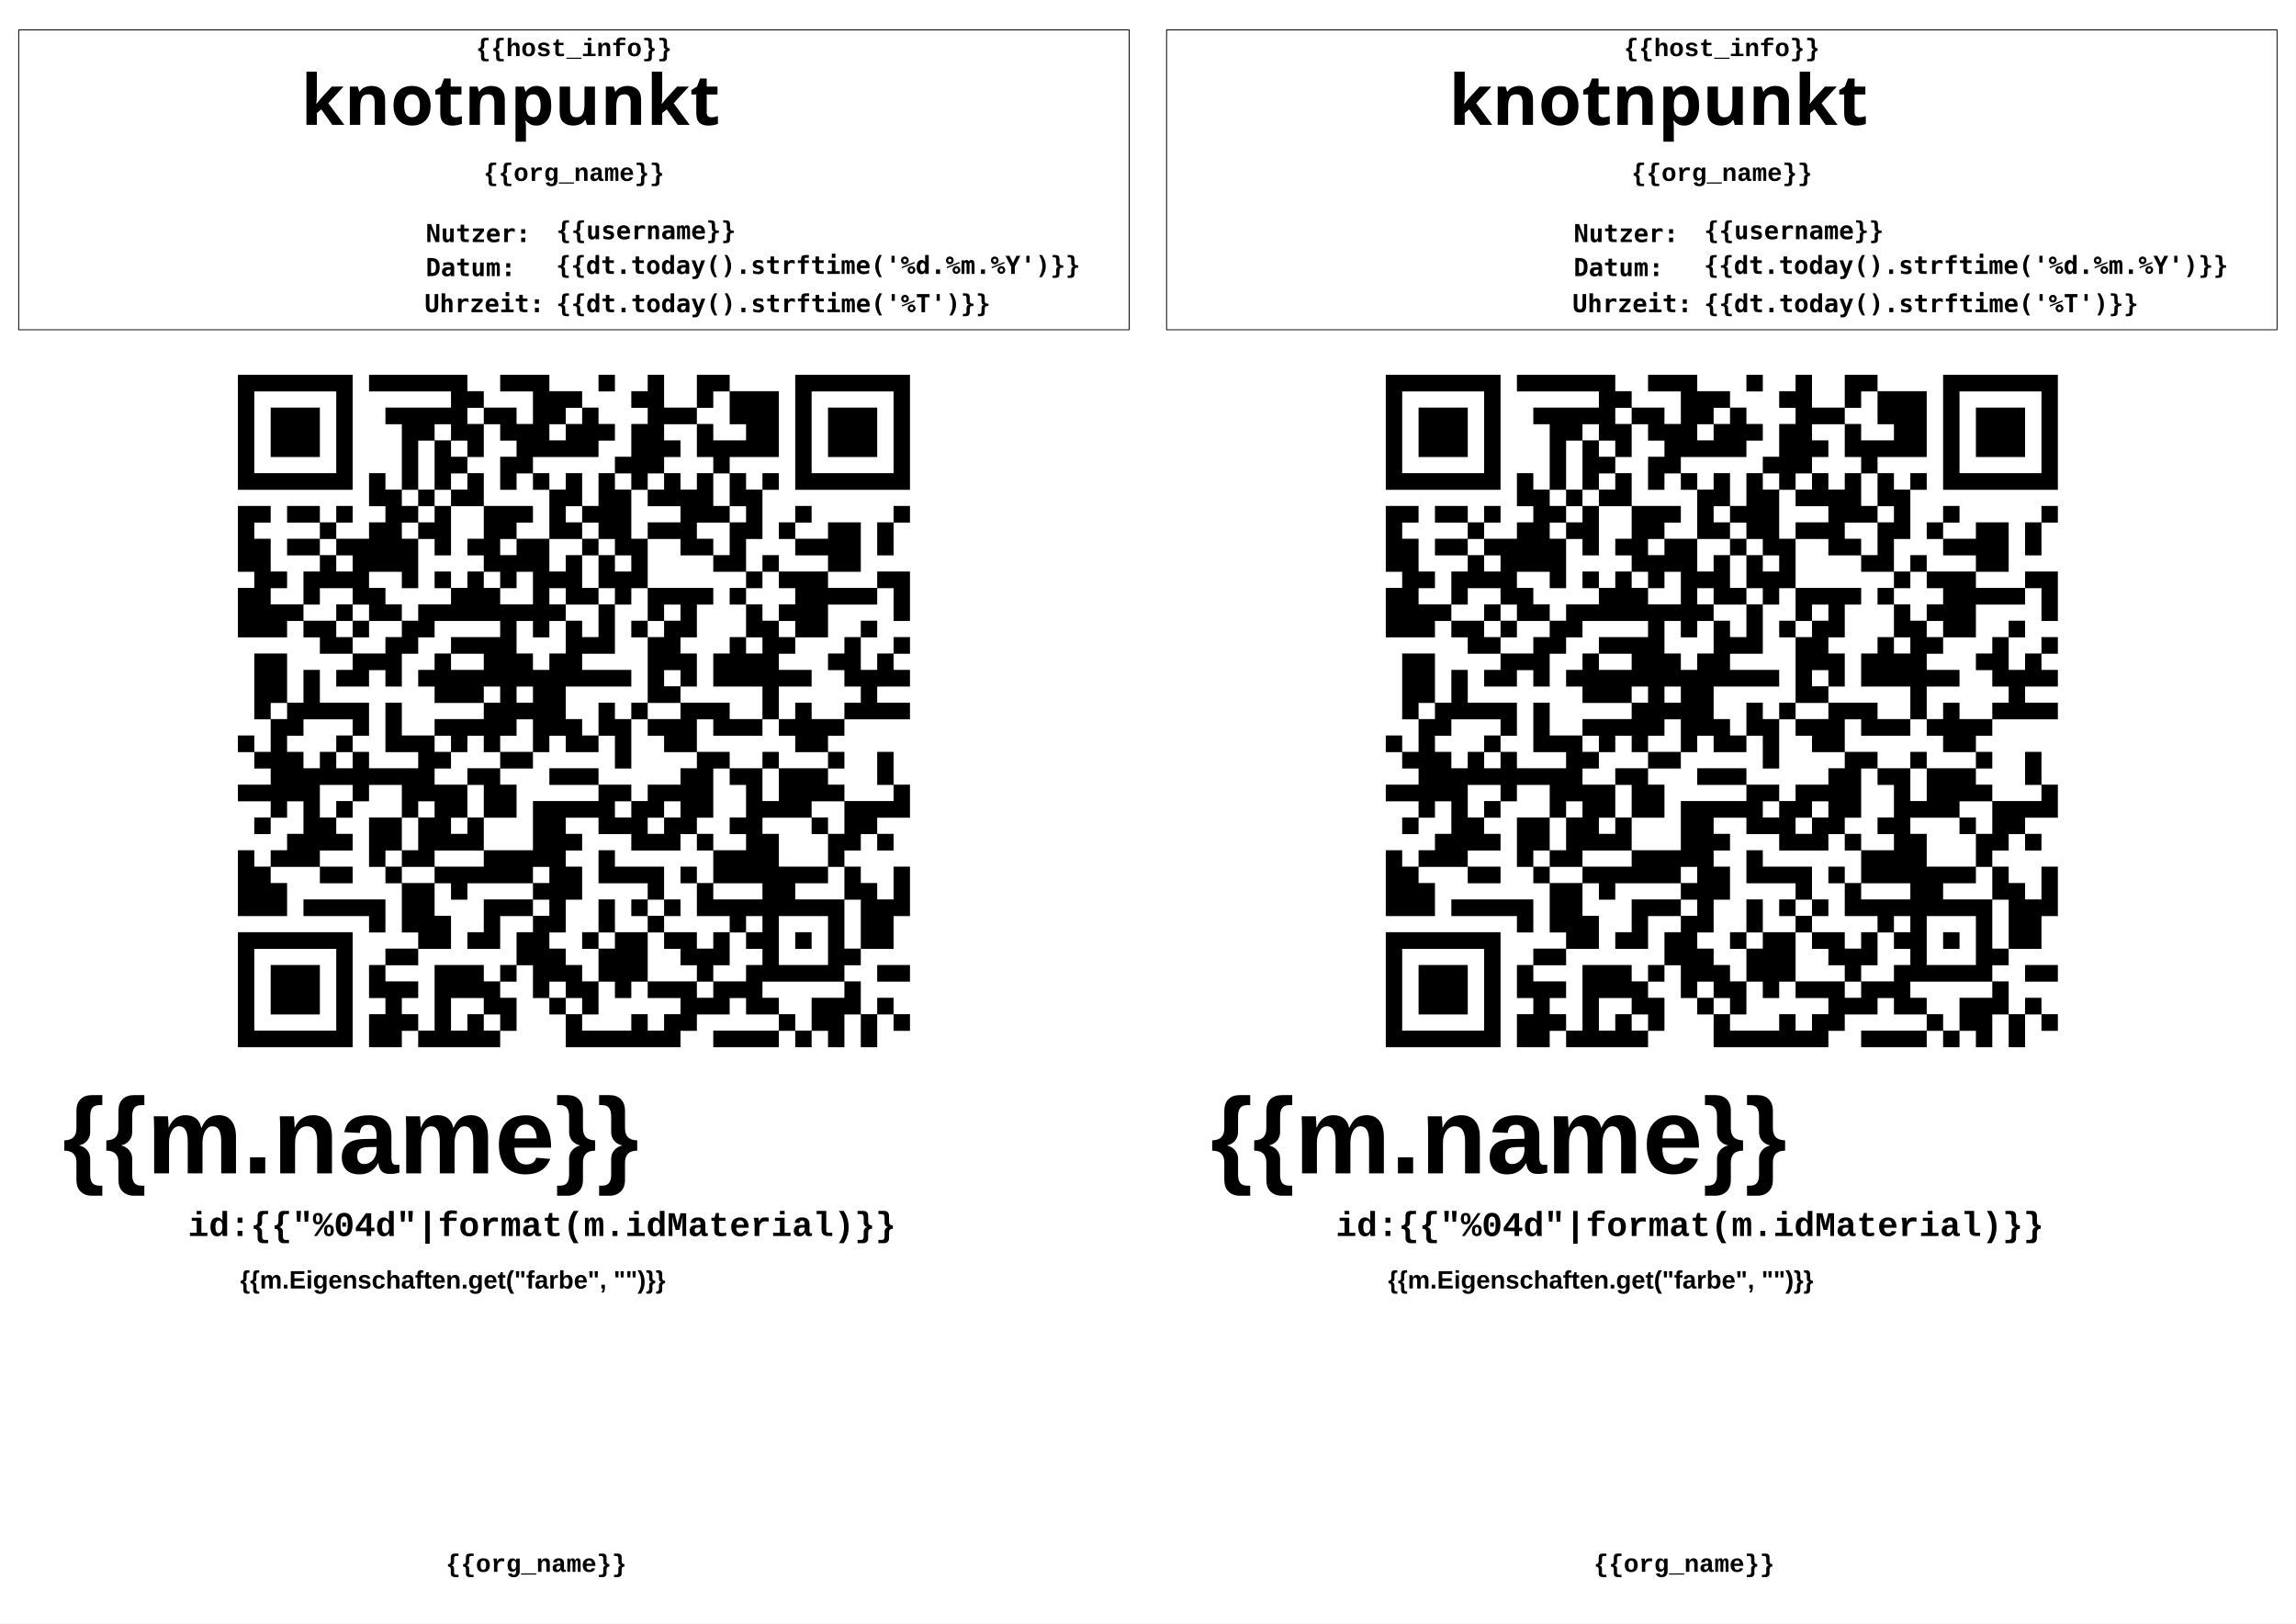
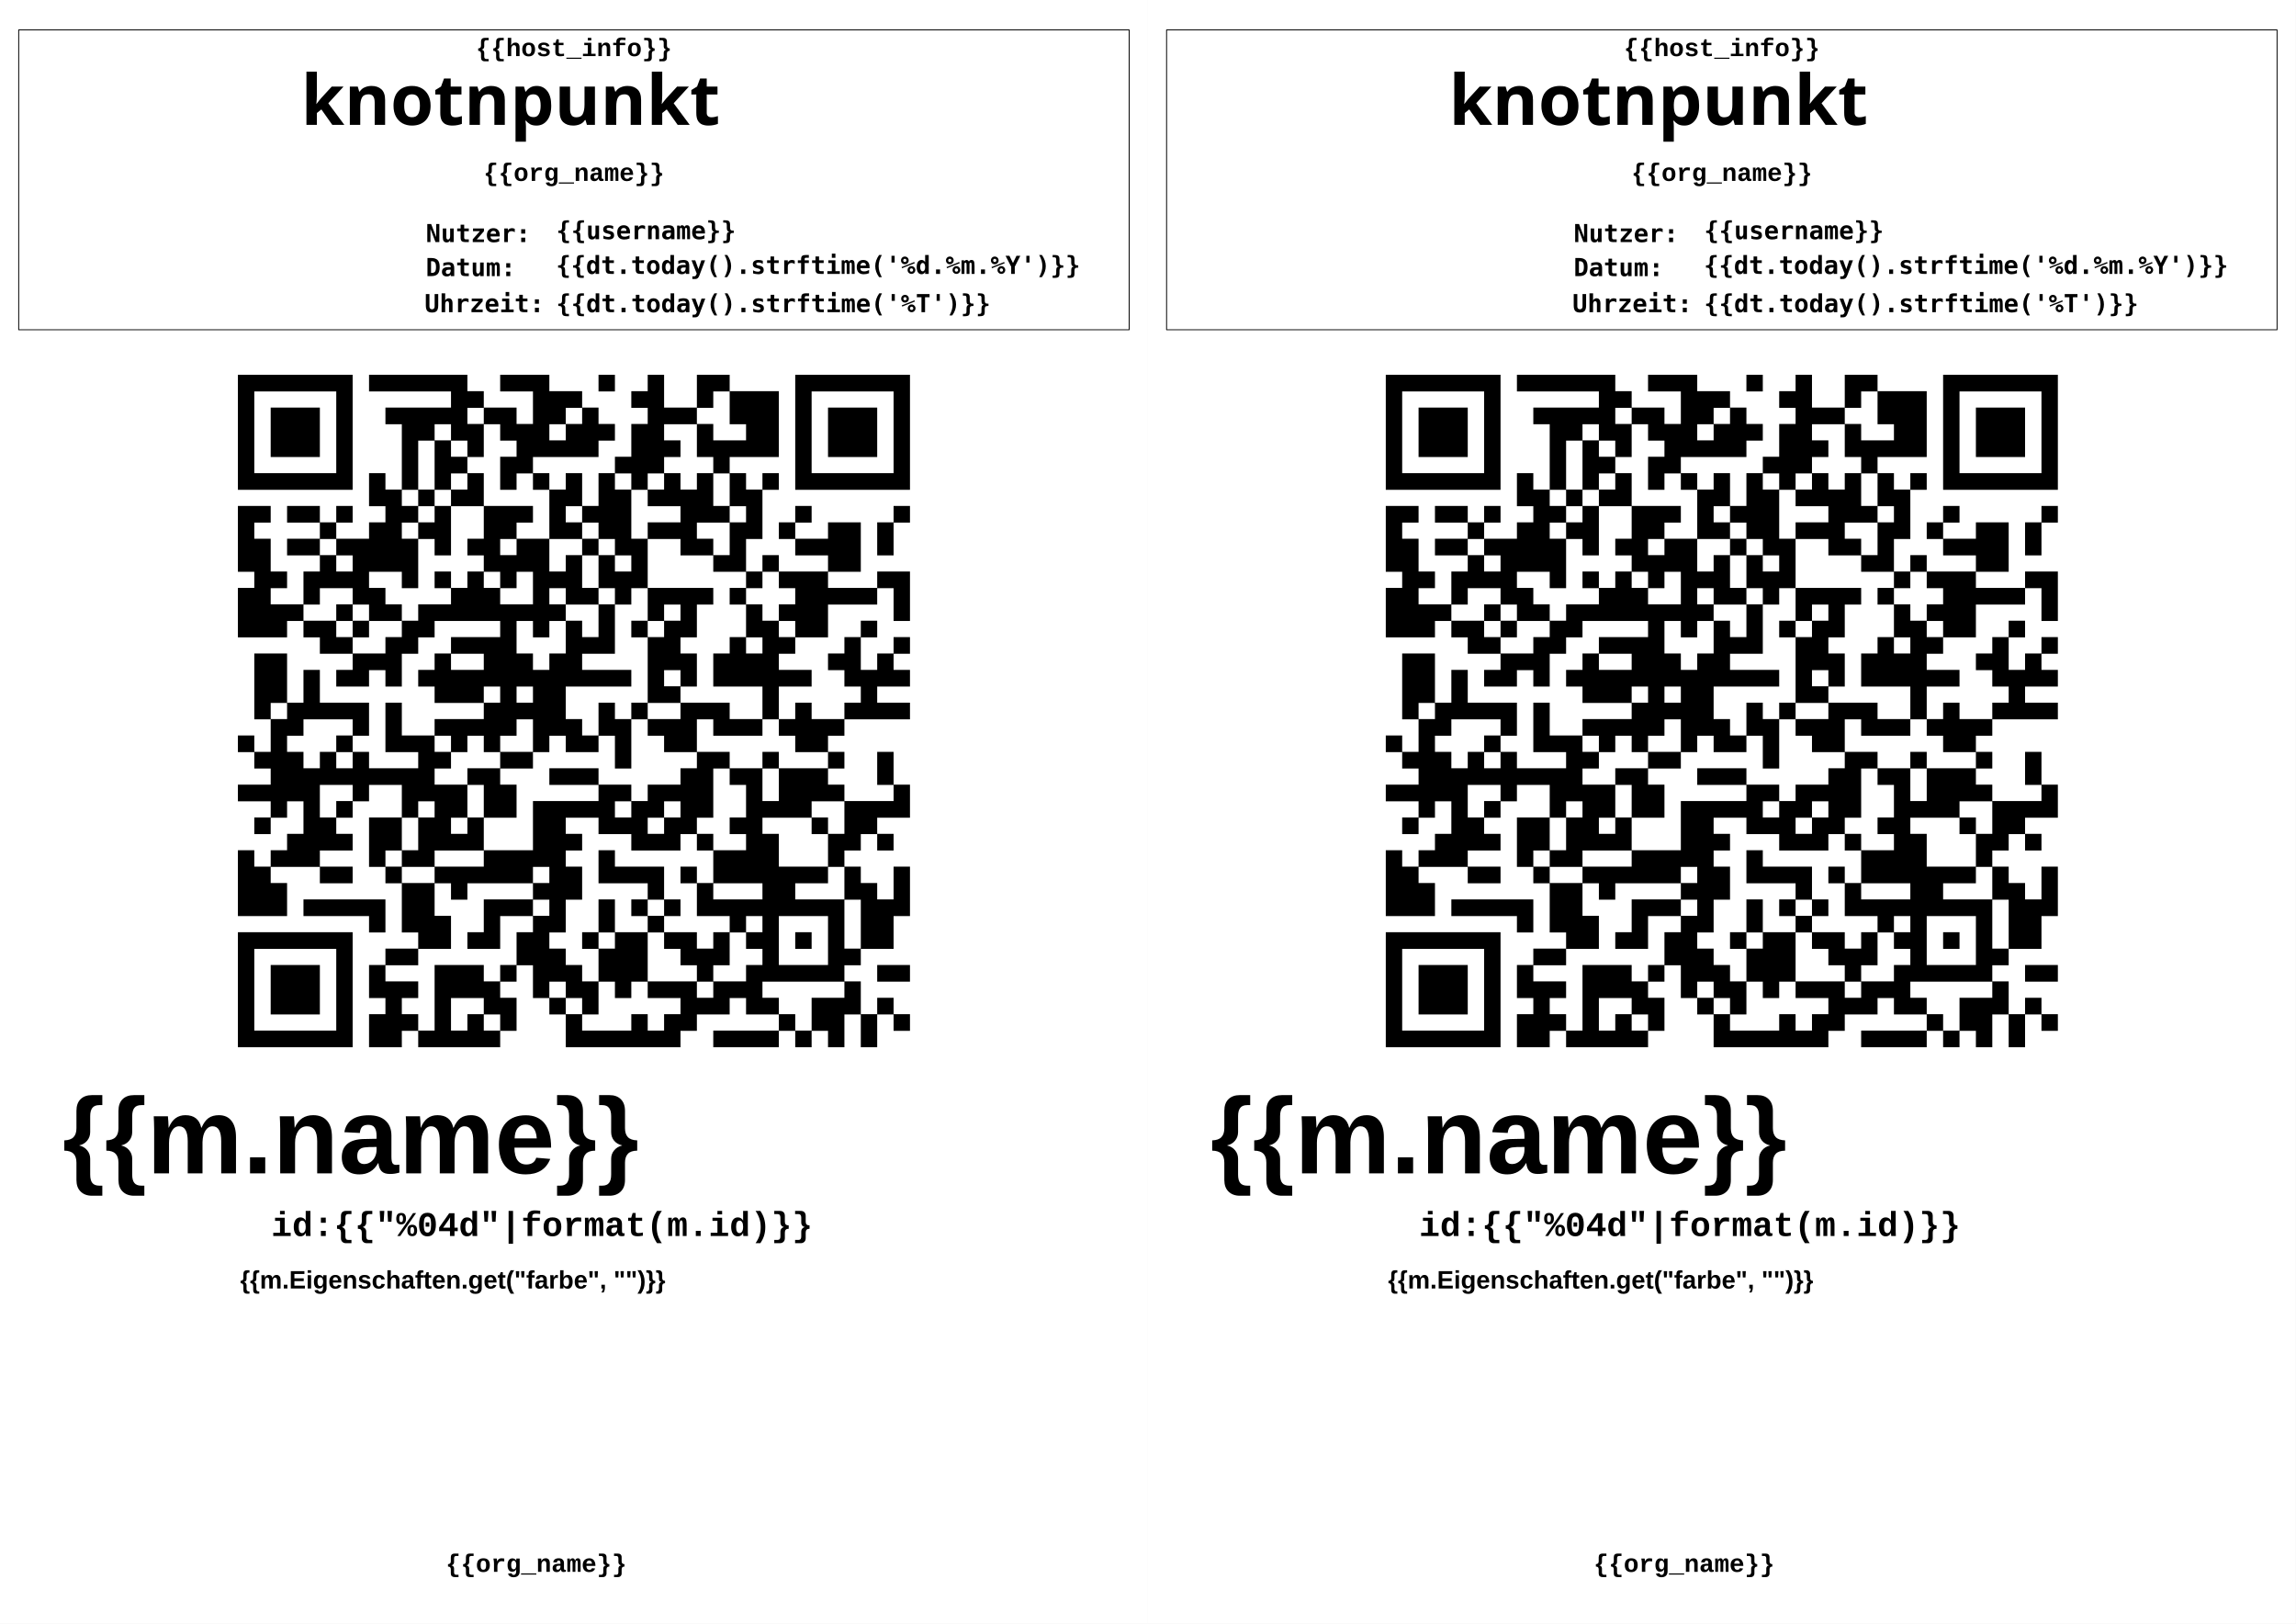
<svg xmlns="http://www.w3.org/2000/svg" id="svg5" version="1.1" viewBox="0 0 297 210" height="210mm" width="297mm">
  <defs id="defs2">
    <rect x="570.343" y="58.178" width="203.979" height="16.585" id="rect537" />
    <rect x="778.412" y="57.675" width="216.804" height="14.037" id="rect531" />
    <rect x="771.648" y="63.767" width="13.816" height="16.245" id="rect525" />
    <rect x="680.048" y="67.37" width="47.86" height="12.573" id="rect519" />
    <rect x="572.942" y="88.133" width="203.425" height="26.371" id="rect4909" />
    <rect x="570.343" y="55.209" width="208.069" height="29.989" id="rect4897" />
    <rect x="572.942" y="88.133" width="203.425" height="26.371" id="rect1574" />
    <rect x="570.343" y="58.178" width="203.979" height="16.585" id="rect1576" />
  </defs>
  <g id="layer1">
    <text xml:space="preserve" style="font-size:25.915px;font-family:Ani;-inkscape-font-specification:'Ani, Normal';fill:none;stroke:#000000;stroke-width:0.2;stroke-linecap:square;stroke-linejoin:round" x="7.949" y="8.642" id="text1204">
      <tspan id="tspan1202" style="stroke-width:0.2" x="7.949" y="8.642" />
    </text>
    <text xml:space="preserve" style="font-style:normal;font-variant:normal;font-weight:normal;font-stretch:normal;font-size:8.115px;font-family:Arvo;-inkscape-font-specification:'Arvo, Normal';font-variant-ligatures:normal;font-variant-caps:normal;font-variant-numeric:normal;font-variant-east-asian:normal;fill:#000000;stroke:none;stroke-width:0.2;stroke-linecap:square;stroke-linejoin:round" x="67.626" y="40.838" id="text1370">
      <tspan id="tspan1368" style="stroke-width:0.2" x="67.626" y="40.838" />
    </text>
    <text xml:space="preserve" style="font-style:normal;font-variant:normal;font-weight:bold;font-stretch:normal;font-size:12.689px;font-family:Arvo;-inkscape-font-specification:'Arvo, Bold';font-variant-ligatures:normal;font-variant-caps:normal;font-variant-numeric:normal;font-variant-east-asian:normal;fill:#000000;stroke:none;stroke-width:0.2;stroke-linecap:square;stroke-linejoin:round" x="6.283" y="18.165" id="text1426">
      <tspan id="tspan1424" style="fill:#000000;stroke-width:0.2" x="6.283" y="18.165" />
    </text>
    <text xml:space="preserve" style="font-style:normal;font-variant:normal;font-weight:bold;font-stretch:normal;font-size:5.644px;font-family:Arvo;-inkscape-font-specification:'Arvo, Bold';font-variant-ligatures:normal;font-variant-caps:normal;font-variant-numeric:normal;font-variant-east-asian:normal;fill:#000000;stroke:none;stroke-width:0.2;stroke-linecap:square;stroke-linejoin:round" x="22.896" y="15.335" id="text1480">
      <tspan id="tspan1482" x="22.896" y="15.335" />
    </text>
    <g style="fill:#000000;stroke:none;stroke-width:1.526" id="g2638" transform="matrix(0.1733475,0,0,0.1733475,-29.58268,49.73454)">
      <g transform="matrix(1.188271,0,0,1.188271,483.4927,349.8038)" id="g3916" style="stroke-width:0.34" />
    </g>
    <g id="g354{{loop.index}}" />


{% if reihe is gt(0)%}
       transform="translate({{48.455681*(loop.index-1)}}, {{25.947403*reihe}})"
       {%elif loop.index is gt(1) %}
       transform="translate({{48.455681*(loop.index-1)}})"
       {%endif%}&gt;
      </g>
  <g transform="matrix(0.1796316,0,0,0.1796316,112.8833,122.8809)" id="g4723" style="stroke-width:1.473" />
  <text xml:space="preserve" style="font-weight:bold;font-size:3.175px;font-family:'Courier New';-inkscape-font-specification:'Courier New, Bold';text-align:end;text-anchor:end;fill:#000000;stroke-width:0.2;stroke-linecap:square;stroke-linejoin:round" x="204.165" y="16.872" id="text515">
    <tspan id="tspan513" style="stroke-width:0.2" x="204.165" y="16.872" />
  </text>
  <text xml:space="preserve" transform="scale(0.2645833)" id="text517" style="font-weight:bold;font-size:12px;font-family:'Courier New';-inkscape-font-specification:'Courier New, Bold';text-align:end;white-space:pre;shape-inside:url(#rect519);display:inline;fill:#000000;stroke-width:0.756;stroke-linecap:square;stroke-linejoin:round" />
  <text xml:space="preserve" transform="scale(0.2645833)" id="text523" style="font-weight:bold;font-size:12px;font-family:'Courier New';-inkscape-font-specification:'Courier New, Bold';text-align:end;white-space:pre;shape-inside:url(#rect525);display:inline;fill:#000000;stroke-width:0.756;stroke-linecap:square;stroke-linejoin:round" />
  <text xml:space="preserve" transform="scale(0.2645833)" id="text529" style="font-weight:bold;font-size:12px;font-family:'Courier New';-inkscape-font-specification:'Courier New, Bold';text-align:end;white-space:pre;shape-inside:url(#rect531);display:inline;fill:#000000;stroke-width:0.756;stroke-linecap:square;stroke-linejoin:round" />
  <g id="g1230" transform="scale(0.7070707)">
    <path id="rect1284" style="fill:#ffffff;stroke-width:3.046;stroke-linecap:square;stroke-linejoin:round" d="M 0,2.0000001e-6 H 210 V 297 H 0 Z" />
    <g style="fill:#000000;stroke:none;stroke-width:3.25;stroke-dasharray:none" id="g3914" transform="matrix(0.9371416,0,0,0.9371416,31.5281,56.58255)">
      <path transform="scale(3.2)" class="qrline" stroke="#000000" d="m 4,4.5 h 7 m 1,0 h 6 m 2,0 h 3 m 3,0 h 1 m 2,0 h 1 m 2,0 h 2 m 4,0 h 7 m -41,1 h 1 m 5,0 h 1 m 6,0 h 2 m 3,0 h 3 m 3,0 h 2 m 2,0 h 1 m 1,0 h 3 m 1,0 h 1 m 5,0 h 1 m -41,1 h 1 m 1,0 h 3 m 1,0 h 1 m 2,0 h 5 m 1,0 h 2 m 1,0 h 2 m 1,0 h 1 m 3,0 h 3 m 2,0 h 3 m 1,0 h 1 m 1,0 h 3 m 1,0 h 1 m -41,1 h 1 m 1,0 h 3 m 1,0 h 1 m 3,0 h 2 m 1,0 h 2 m 1,0 h 3 m 1,0 h 3 m 1,0 h 2 m 2,0 h 1 m 2,0 h 2 m 1,0 h 1 m 1,0 h 3 m 1,0 h 1 m -41,1 h 1 m 1,0 h 3 m 1,0 h 1 m 3,0 h 1 m 1,0 h 1 m 1,0 h 1 m 2,0 h 5 m 2,0 h 3 m 1,0 h 5 m 1,0 h 1 m 1,0 h 3 m 1,0 h 1 m -41,1 h 1 m 5,0 h 1 m 3,0 h 1 m 1,0 h 2 m 2,0 h 2 m 5,0 h 3 m 3,0 h 1 m 4,0 h 1 m 5,0 h 1 m -41,1 h 7 m 1,0 h 1 m 1,0 h 1 m 1,0 h 1 m 1,0 h 1 m 1,0 h 1 m 1,0 h 1 m 1,0 h 1 m 1,0 h 1 m 1,0 h 1 m 1,0 h 1 m 1,0 h 1 m 1,0 h 1 m 1,0 h 1 m 1,0 h 7 m -33,1 h 2 m 1,0 h 1 m 1,0 h 2 m 4,0 h 2 m 1,0 h 2 m 1,0 h 4 m 1,0 h 2 m -32,1 h 2 m 1,0 h 2 m 1,0 h 1 m 2,0 h 2 m 1,0 h 1 m 2,0 h 3 m 1,0 h 1 m 1,0 h 3 m 3,0 h 3 m 1,0 h 1 m 2,0 h 1 m 5,0 h 1 m -41,1 h 1 m 4,0 h 1 m 2,0 h 2 m 1,0 h 2 m 2,0 h 2 m 2,0 h 2 m 1,0 h 2 m 1,0 h 3 m 2,0 h 2 m 1,0 h 1 m 2,0 h 2 m 1,0 h 1 m -40,1 h 2 m 1,0 h 2 m 1,0 h 5 m 1,0 h 1 m 1,0 h 2 m 1,0 h 2 m 2,0 h 1 m 1,0 h 2 m 2,0 h 2 m 1,0 h 1 m 3,0 h 4 m 1,0 h 1 m -40,1 h 2 m 3,0 h 1 m 1,0 h 4 m 4,0 h 4 m 1,0 h 1 m 1,0 h 1 m 1,0 h 1 m 4,0 h 2 m 1,0 h 1 m 3,0 h 2 m -37,1 h 2 m 1,0 h 4 m 2,0 h 1 m 1,0 h 1 m 1,0 h 1 m 1,0 h 1 m 1,0 h 3 m 1,0 h 3 m 6,0 h 1 m 1,0 h 3 m 3,0 h 2 m -41,1 h 2 m 2,0 h 1 m 2,0 h 2 m 4,0 h 3 m 2,0 h 1 m 1,0 h 2 m 1,0 h 1 m 1,0 h 4 m 1,0 h 1 m 3,0 h 5 m 1,0 h 1 m -41,1 h 4 m 2,0 h 1 m 1,0 h 2 m 1,0 h 9 m 2,0 h 1 m 2,0 h 1 m 1,0 h 1 m 3,0 h 1 m 1,0 h 3 m 4,0 h 1 m -41,1 h 3 m 1,0 h 2 m 1,0 h 1 m 2,0 h 2 m 4,0 h 1 m 1,0 h 1 m 1,0 h 1 m 1,0 h 1 m 1,0 h 1 m 1,0 h 2 m 3,0 h 2 m 1,0 h 2 m 2,0 h 1 m -34,1 h 2 m 2,0 h 2 m 2,0 h 4 m 3,0 h 3 m 2,0 h 2 m 3,0 h 1 m 1,0 h 2 m 3,0 h 1 m 2,0 h 1 m -40,1 h 2 m 4,0 h 3 m 2,0 h 1 m 2,0 h 3 m 1,0 h 2 m 4,0 h 3 m 1,0 h 4 m 3,0 h 2 m 1,0 h 1 m -39,1 h 2 m 1,0 h 1 m 1,0 h 2 m 1,0 h 1 m 1,0 h 13 m 1,0 h 1 m 1,0 h 1 m 1,0 h 6 m 2,0 h 4 m -40,1 h 2 m 1,0 h 1 m 7,0 h 3 m 1,0 h 1 m 1,0 h 2 m 5,0 h 2 m 5,0 h 1 m 5,0 h 1 m -38,1 h 1 m 1,0 h 5 m 1,0 h 1 m 5,0 h 5 m 2,0 h 1 m 1,0 h 1 m 2,0 h 3 m 2,0 h 1 m 1,0 h 1 m 2,0 h 4 m -39,1 h 2 m 3,0 h 1 m 1,0 h 1 m 2,0 h 5 m 1,0 h 3 m 1,0 h 2 m 1,0 h 3 m 1,0 h 3 m 1,0 h 4 m -37,1 h 1 m 1,0 h 1 m 3,0 h 1 m 2,0 h 3 m 1,0 h 1 m 1,0 h 1 m 2,0 h 1 m 1,0 h 2 m 1,0 h 1 m 2,0 h 2 m 6,0 h 2 m -35,1 h 3 m 1,0 h 1 m 1,0 h 1 m 3,0 h 2 m 3,0 h 2 m 5,0 h 1 m 4,0 h 2 m 2,0 h 1 m 3,0 h 1 m 2,0 h 1 m -38,1 h 10 m 2,0 h 2 m 3,0 h 3 m 5,0 h 2 m 1,0 h 2 m 1,0 h 3 m 3,0 h 1 m -40,1 h 5 m 2,0 h 1 m 2,0 h 4 m 1,0 h 2 m 5,0 h 2 m 1,0 h 4 m 2,0 h 1 m 1,0 h 4 m 3,0 h 1 m -39,1 h 1 m 1,0 h 1 m 1,0 h 1 m 3,0 h 1 m 1,0 h 2 m 1,0 h 2 m 1,0 h 5 m 1,0 h 2 m 1,0 h 2 m 2,0 h 4 m 2,0 h 4 m -40,1 h 1 m 2,0 h 2 m 2,0 h 2 m 1,0 h 2 m 1,0 h 1 m 3,0 h 2 m 2,0 h 3 m 1,0 h 2 m 2,0 h 2 m 3,0 h 1 m 1,0 h 2 m -36,1 h 4 m 1,0 h 2 m 1,0 h 4 m 3,0 h 3 m 3,0 h 3 m 1,0 h 1 m 2,0 h 2 m 3,0 h 2 m 1,0 h 1 m -40,1 h 1 m 1,0 h 3 m 3,0 h 1 m 1,0 h 2 m 3,0 h 5 m 2,0 h 1 m 6,0 h 4 m 3,0 h 1 m -37,1 h 2 m 3,0 h 2 m 2,0 h 1 m 2,0 h 6 m 1,0 h 2 m 1,0 h 4 m 1,0 h 1 m 1,0 h 7 m 1,0 h 1 m 2,0 h 1 m -41,1 h 3 m 7,0 h 2 m 1,0 h 1 m 4,0 h 3 m 4,0 h 1 m 2,0 h 1 m 3,0 h 2 m 3,0 h 2 m 1,0 h 1 m -41,1 h 3 m 1,0 h 5 m 1,0 h 2 m 3,0 h 3 m 1,0 h 1 m 2,0 h 1 m 1,0 h 1 m 1,0 h 1 m 1,0 h 9 m 1,0 h 3 m -33,1 h 1 m 1,0 h 3 m 2,0 h 1 m 2,0 h 2 m 2,0 h 1 m 2,0 h 1 m 4,0 h 1 m 1,0 h 1 m 3,0 h 1 m 1,0 h 2 m -40,1 h 7 m 4,0 h 2 m 1,0 h 2 m 1,0 h 2 m 2,0 h 1 m 1,0 h 2 m 1,0 h 2 m 1,0 h 1 m 1,0 h 2 m 1,0 h 1 m 1,0 h 1 m 1,0 h 2 m -40,1 h 1 m 5,0 h 1 m 2,0 h 2 m 6,0 h 3 m 2,0 h 3 m 2,0 h 3 m 2,0 h 1 m 3,0 h 2 m -38,1 h 1 m 1,0 h 3 m 1,0 h 1 m 1,0 h 1 m 3,0 h 3 m 1,0 h 1 m 1,0 h 3 m 1,0 h 3 m 3,0 h 1 m 2,0 h 6 m 2,0 h 2 m -41,1 h 1 m 1,0 h 3 m 1,0 h 1 m 1,0 h 3 m 1,0 h 4 m 2,0 h 1 m 1,0 h 2 m 1,0 h 1 m 1,0 h 3 m 1,0 h 3 m 5,0 h 1 m -38,1 h 1 m 1,0 h 3 m 1,0 h 1 m 2,0 h 1 m 2,0 h 1 m 2,0 h 2 m 2,0 h 1 m 1,0 h 1 m 5,0 h 3 m 1,0 h 2 m 2,0 h 3 m 1,0 h 1 m -40,1 h 1 m 5,0 h 1 m 1,0 h 3 m 1,0 h 1 m 1,0 h 1 m 1,0 h 1 m 3,0 h 1 m 3,0 h 1 m 1,0 h 2 m 5,0 h 1 m 1,0 h 2 m 1,0 h 1 m 1,0 h 1 m -41,1 h 7 m 1,0 h 2 m 1,0 h 5 m 4,0 h 7 m 2,0 h 4 m 1,0 h 1 m 1,0 h 1 m 1,0 h 1" id="path36" style="stroke-width:1.016;stroke-dasharray:none" />
    </g>
    <text xml:space="preserve" style="font-style:normal;font-variant:normal;font-weight:bold;font-stretch:normal;font-size:4.604px;font-family:'Courier New';-inkscape-font-specification:'Courier New, Bold';font-variant-ligatures:normal;font-variant-caps:normal;font-variant-numeric:normal;font-variant-east-asian:normal;fill:#000000;stroke:none;stroke-width:0.2;stroke-linecap:square;stroke-linejoin:round" x="105.006" y="287.515" id="text3831">
      <tspan id="tspan3829" style="text-align:center;text-anchor:middle;stroke-width:0.2" x="105.006" y="287.515">{{org_name}}</tspan>
    </text>
    <g id="g1134">
      <text xml:space="preserve" style="font-style:normal;font-variant:normal;font-weight:bold;font-stretch:normal;font-size:8.185px;font-family:monospace;-inkscape-font-specification:'monospace, Bold';font-variant-ligatures:normal;font-variant-caps:normal;font-variant-numeric:normal;font-variant-east-asian:normal;word-spacing:0px;fill:none;stroke:#000000;stroke-width:0.2;stroke-linecap:square;stroke-linejoin:round" x="105.009" y="217.689" id="text2815">
        <tspan style="font-style:normal;font-variant:normal;font-weight:bold;font-stretch:normal;font-size:4.604px;font-family:Arial;-inkscape-font-specification:'Arial, Bold';font-variant-ligatures:normal;font-variant-caps:normal;font-variant-numeric:normal;font-variant-east-asian:normal;text-align:center;text-anchor:middle;fill:#000000;stroke:none;stroke-width:0.2" x="105.009" y="217.689" id="tspan2817" />
        <tspan style="font-style:normal;font-variant:normal;font-weight:bold;font-stretch:normal;font-size:4.604px;font-family:Arial;-inkscape-font-specification:'Arial, Bold';font-variant-ligatures:normal;font-variant-caps:normal;font-variant-numeric:normal;font-variant-east-asian:normal;text-align:center;text-anchor:middle;fill:#000000;stroke:none;stroke-width:0.2" x="105.009" y="227.92" id="tspan508" />
        <tspan style="font-style:normal;font-variant:normal;font-weight:bold;font-stretch:normal;font-size:4.604px;font-family:Arial;-inkscape-font-specification:'Arial, Bold';font-variant-ligatures:normal;font-variant-caps:normal;font-variant-numeric:normal;font-variant-east-asian:normal;text-align:center;text-anchor:middle;fill:#000000;stroke:none;stroke-width:0.2" x="105.009" y="238.151" rotate="0 0 0 0 0 0 0 0" dy="-2.465 0 0 0 0" id="tspan504">{{m.Eigenschaften.get("farbe", "")}}</tspan>
        <tspan style="font-style:normal;font-variant:normal;font-weight:bold;font-stretch:normal;font-size:4.604px;font-family:Arial;-inkscape-font-specification:'Arial, Bold';font-variant-ligatures:normal;font-variant-caps:normal;font-variant-numeric:normal;font-variant-east-asian:normal;text-align:center;text-anchor:middle;fill:#000000;stroke:none;stroke-width:0.2" x="105.009" y="248.382" id="tspan2819" />
      </text>
      <text xml:space="preserve" style="font-weight:bold;font-size:19.756px;font-family:'Courier New';-inkscape-font-specification:'Courier New, Bold';text-align:center;text-anchor:middle;fill:#ffffff;stroke-width:3.046;stroke-linecap:square;stroke-linejoin:round;stroke-dasharray:none" x="105.656" y="214.622" id="text1017">
        <tspan id="tspan1015" style="font-style:normal;font-variant:normal;font-weight:bold;font-stretch:normal;font-size:19.756px;font-family:Arial;-inkscape-font-specification:'Arial, Bold';font-variant-ligatures:normal;font-variant-caps:normal;font-variant-numeric:normal;font-variant-east-asian:normal;text-align:center;text-anchor:middle;fill:#000000;stroke-width:3.046" x="105.656" y="214.622">{{m.name}}</tspan>
      </text>
      <text xml:space="preserve" style="font-style:normal;font-variant:normal;font-weight:bold;font-stretch:normal;font-size:6.35px;font-family:Arial;-inkscape-font-specification:'Arial, Bold';font-variant-ligatures:normal;font-variant-caps:normal;font-variant-numeric:normal;font-variant-east-asian:normal;text-align:end;text-anchor:end;fill:#000000;stroke-width:3.046;stroke-linecap:square;stroke-linejoin:round;stroke-dasharray:none" x="105.343" y="226.087" id="text1123">
-         <tspan id="tspan1121" style="font-style:normal;font-variant:normal;font-weight:bold;font-stretch:normal;font-size:6.35px;font-family:'Courier New';-inkscape-font-specification:'Courier New, Bold';font-variant-ligatures:normal;font-variant-caps:normal;font-variant-numeric:normal;font-variant-east-asian:normal;text-align:center;text-anchor:middle;stroke-width:3.046" x="105.343" y="226.087">id:{{"%04d"|format(m.idMaterial)}}</tspan>
+         <tspan id="tspan1121" style="font-style:normal;font-variant:normal;font-weight:bold;font-stretch:normal;font-size:6.35px;font-family:'Courier New';-inkscape-font-specification:'Courier New, Bold';font-variant-ligatures:normal;font-variant-caps:normal;font-variant-numeric:normal;font-variant-east-asian:normal;text-align:center;text-anchor:middle;stroke-width:3.046" x="105.343" y="226.087">id:{{"%04d"|format(m.id)}}</tspan>
      </text>
    </g>
    <g id="g1179">
      <rect style="fill:none;stroke:#000000;stroke-width:0.166;stroke-linecap:square;stroke-linejoin:round" id="rect539" width="203.156" height="54.848" x="3.422" y="5.469" rx="0" ry="0" />
      <text xml:space="preserve" style="font-style:normal;font-variant:normal;font-weight:bold;font-stretch:normal;font-size:12.806px;font-family:Arvo;-inkscape-font-specification:'Arvo, Bold';font-variant-ligatures:normal;font-variant-caps:normal;font-variant-numeric:normal;font-variant-east-asian:normal;text-align:center;text-anchor:middle;fill:#000000;stroke:none;stroke-width:0.2;stroke-linecap:square;stroke-linejoin:round" x="105.056" y="22.845" id="text1208">
        <tspan id="tspan1206" style="font-style:normal;font-variant:normal;font-weight:bold;font-stretch:normal;font-size:12.806px;font-family:Arvo;-inkscape-font-specification:'Arvo, Bold';font-variant-ligatures:normal;font-variant-caps:normal;font-variant-numeric:normal;font-variant-east-asian:normal;text-align:center;text-anchor:middle;fill:#000000;stroke:none;stroke-width:0.2" x="105.056" y="22.845">knotnpunkt</tspan>
      </text>
      <g id="g1154">
        <text xml:space="preserve" style="font-style:normal;font-variant:normal;font-weight:bold;font-stretch:normal;font-size:4.554px;font-family:Arvo;-inkscape-font-specification:'Arvo, Bold';font-variant-ligatures:normal;font-variant-caps:normal;font-variant-numeric:normal;font-variant-east-asian:normal;fill:#000000;stroke:none;stroke-width:0.2;stroke-linecap:square;stroke-linejoin:round" x="77.906" y="44.281" id="text1486">
          <tspan id="tspan1484" style="font-style:normal;font-variant:normal;font-weight:bold;font-stretch:normal;font-size:4.554px;font-family:monospace;-inkscape-font-specification:'monospace, Bold';font-variant-ligatures:normal;font-variant-caps:normal;font-variant-numeric:normal;font-variant-east-asian:normal;stroke-width:0.2" x="77.906" y="44.281">Nutzer:</tspan>
        </text>
        <text xml:space="preserve" style="font-style:normal;font-variant:normal;font-weight:bold;font-stretch:normal;font-size:4.554px;font-family:monospace;-inkscape-font-specification:'monospace, Bold';font-variant-ligatures:normal;font-variant-caps:normal;font-variant-numeric:normal;font-variant-east-asian:normal;fill:#000000;stroke:none;stroke-width:0.2;stroke-linecap:square;stroke-linejoin:round" x="77.906" y="50.502" id="text1490">
          <tspan id="tspan1488" style="stroke-width:0.2" x="77.906" y="50.502">Datum:</tspan>
        </text>
        <text xml:space="preserve" style="font-style:normal;font-variant:normal;font-weight:bold;font-stretch:normal;font-size:4.554px;font-family:monospace;-inkscape-font-specification:'monospace, Bold';font-variant-ligatures:normal;font-variant-caps:normal;font-variant-numeric:normal;font-variant-east-asian:normal;fill:#000000;stroke:none;stroke-width:0.2;stroke-linecap:square;stroke-linejoin:round" x="77.67" y="57.105" id="text1494">
          <tspan id="tspan1492" style="stroke-width:0.2" x="77.67" y="57.105">Uhrzeit:</tspan>
        </text>
        <text xml:space="preserve" style="font-style:normal;font-variant:normal;font-weight:bold;font-stretch:normal;font-size:4.554px;font-family:Arvo;-inkscape-font-specification:'Arvo, Bold';font-variant-ligatures:normal;font-variant-caps:normal;font-variant-numeric:normal;font-variant-east-asian:normal;fill:#000000;stroke:none;stroke-width:0.2;stroke-linecap:square;stroke-linejoin:round" x="101.75" y="43.746" id="text4873">
          <tspan id="tspan4871" style="font-style:normal;font-variant:normal;font-weight:bold;font-stretch:normal;font-size:4.554px;font-family:monospace;-inkscape-font-specification:'monospace, Bold';font-variant-ligatures:normal;font-variant-caps:normal;font-variant-numeric:normal;font-variant-east-asian:normal;stroke-width:0.2" x="101.75" y="43.746">{{username}}</tspan>
        </text>
        <text xml:space="preserve" style="font-style:normal;font-variant:normal;font-weight:bold;font-stretch:normal;font-size:4.554px;font-family:monospace;-inkscape-font-specification:'monospace, Bold';font-variant-ligatures:normal;font-variant-caps:normal;font-variant-numeric:normal;font-variant-east-asian:normal;fill:#000000;stroke:none;stroke-width:0.2;stroke-linecap:square;stroke-linejoin:round" x="101.71" y="50.098" id="text4877">
          <tspan id="tspan4875" style="stroke-width:0.2" x="101.71" y="50.098">{{dt.today().strftime('%d.%m.%Y')}}</tspan>
        </text>
        <text xml:space="preserve" style="font-style:normal;font-variant:normal;font-weight:bold;font-stretch:normal;font-size:4.554px;font-family:monospace;-inkscape-font-specification:'monospace, Bold';font-variant-ligatures:normal;font-variant-caps:normal;font-variant-numeric:normal;font-variant-east-asian:normal;fill:#000000;stroke:none;stroke-width:0.2;stroke-linecap:square;stroke-linejoin:round" x="101.742" y="57.105" id="text4885">
          <tspan id="tspan4883" style="stroke-width:0.2" x="101.742" y="57.105">{{dt.today().strftime('%T')}}</tspan>
        </text>
      </g>
      <text xml:space="preserve" transform="matrix(0.3836602,0,0,0.3836602,-153.8324,-4.761476)" id="text4907" style="font-style:normal;font-variant:normal;font-weight:bold;font-stretch:normal;font-size:12px;font-family:'Courier New';-inkscape-font-specification:'Courier New, Bold';font-variant-ligatures:normal;font-variant-caps:normal;font-variant-numeric:normal;font-variant-east-asian:normal;text-align:center;white-space:pre;shape-inside:url(#rect4909);display:inline;fill:#000000;stroke:none;stroke-width:0.521;stroke-linecap:square;stroke-linejoin:round" x="-41.177" y="0">
        <tspan x="631.447" y="98.655" id="tspan1684">{{org_name}}</tspan>
      </text>
      <text xml:space="preserve" transform="matrix(0.3836602,0,0,0.3836602,-152.9418,-16.09397)" id="text535" style="font-weight:bold;font-size:12px;font-family:'Courier New';-inkscape-font-specification:'Courier New, Bold';text-align:center;white-space:pre;shape-inside:url(#rect537);display:inline;fill:#000000;stroke-width:0.521;stroke-linecap:square;stroke-linejoin:round" x="-44.777" y="0">
        <tspan x="625.525" y="68.7" id="tspan1686">{{host_info}}</tspan>
      </text>
    </g>
  </g>
  <g id="g1572" transform="matrix(0.7070707,0,0,0.7070707,148.4848,0)">
    <path id="path1500" style="fill:#ffffff;stroke-width:3.046;stroke-linecap:square;stroke-linejoin:round" d="M 0,2.0000001e-6 H 210 V 297 H 0 Z" />
    <g style="fill:#000000;stroke:none;stroke-width:3.25;stroke-dasharray:none" id="g1504" transform="matrix(0.9371416,0,0,0.9371416,31.5281,56.58255)">
      <path transform="scale(3.2)" class="qrline" stroke="#000000" d="m 4,4.5 h 7 m 1,0 h 6 m 2,0 h 3 m 3,0 h 1 m 2,0 h 1 m 2,0 h 2 m 4,0 h 7 m -41,1 h 1 m 5,0 h 1 m 6,0 h 2 m 3,0 h 3 m 3,0 h 2 m 2,0 h 1 m 1,0 h 3 m 1,0 h 1 m 5,0 h 1 m -41,1 h 1 m 1,0 h 3 m 1,0 h 1 m 2,0 h 5 m 1,0 h 2 m 1,0 h 2 m 1,0 h 1 m 3,0 h 3 m 2,0 h 3 m 1,0 h 1 m 1,0 h 3 m 1,0 h 1 m -41,1 h 1 m 1,0 h 3 m 1,0 h 1 m 3,0 h 2 m 1,0 h 2 m 1,0 h 3 m 1,0 h 3 m 1,0 h 2 m 2,0 h 1 m 2,0 h 2 m 1,0 h 1 m 1,0 h 3 m 1,0 h 1 m -41,1 h 1 m 1,0 h 3 m 1,0 h 1 m 3,0 h 1 m 1,0 h 1 m 1,0 h 1 m 2,0 h 5 m 2,0 h 3 m 1,0 h 5 m 1,0 h 1 m 1,0 h 3 m 1,0 h 1 m -41,1 h 1 m 5,0 h 1 m 3,0 h 1 m 1,0 h 2 m 2,0 h 2 m 5,0 h 3 m 3,0 h 1 m 4,0 h 1 m 5,0 h 1 m -41,1 h 7 m 1,0 h 1 m 1,0 h 1 m 1,0 h 1 m 1,0 h 1 m 1,0 h 1 m 1,0 h 1 m 1,0 h 1 m 1,0 h 1 m 1,0 h 1 m 1,0 h 1 m 1,0 h 1 m 1,0 h 1 m 1,0 h 1 m 1,0 h 7 m -33,1 h 2 m 1,0 h 1 m 1,0 h 2 m 4,0 h 2 m 1,0 h 2 m 1,0 h 4 m 1,0 h 2 m -32,1 h 2 m 1,0 h 2 m 1,0 h 1 m 2,0 h 2 m 1,0 h 1 m 2,0 h 3 m 1,0 h 1 m 1,0 h 3 m 3,0 h 3 m 1,0 h 1 m 2,0 h 1 m 5,0 h 1 m -41,1 h 1 m 4,0 h 1 m 2,0 h 2 m 1,0 h 2 m 2,0 h 2 m 2,0 h 2 m 1,0 h 2 m 1,0 h 3 m 2,0 h 2 m 1,0 h 1 m 2,0 h 2 m 1,0 h 1 m -40,1 h 2 m 1,0 h 2 m 1,0 h 5 m 1,0 h 1 m 1,0 h 2 m 1,0 h 2 m 2,0 h 1 m 1,0 h 2 m 2,0 h 2 m 1,0 h 1 m 3,0 h 4 m 1,0 h 1 m -40,1 h 2 m 3,0 h 1 m 1,0 h 4 m 4,0 h 4 m 1,0 h 1 m 1,0 h 1 m 1,0 h 1 m 4,0 h 2 m 1,0 h 1 m 3,0 h 2 m -37,1 h 2 m 1,0 h 4 m 2,0 h 1 m 1,0 h 1 m 1,0 h 1 m 1,0 h 1 m 1,0 h 3 m 1,0 h 3 m 6,0 h 1 m 1,0 h 3 m 3,0 h 2 m -41,1 h 2 m 2,0 h 1 m 2,0 h 2 m 4,0 h 3 m 2,0 h 1 m 1,0 h 2 m 1,0 h 1 m 1,0 h 4 m 1,0 h 1 m 3,0 h 5 m 1,0 h 1 m -41,1 h 4 m 2,0 h 1 m 1,0 h 2 m 1,0 h 9 m 2,0 h 1 m 2,0 h 1 m 1,0 h 1 m 3,0 h 1 m 1,0 h 3 m 4,0 h 1 m -41,1 h 3 m 1,0 h 2 m 1,0 h 1 m 2,0 h 2 m 4,0 h 1 m 1,0 h 1 m 1,0 h 1 m 1,0 h 1 m 1,0 h 1 m 1,0 h 2 m 3,0 h 2 m 1,0 h 2 m 2,0 h 1 m -34,1 h 2 m 2,0 h 2 m 2,0 h 4 m 3,0 h 3 m 2,0 h 2 m 3,0 h 1 m 1,0 h 2 m 3,0 h 1 m 2,0 h 1 m -40,1 h 2 m 4,0 h 3 m 2,0 h 1 m 2,0 h 3 m 1,0 h 2 m 4,0 h 3 m 1,0 h 4 m 3,0 h 2 m 1,0 h 1 m -39,1 h 2 m 1,0 h 1 m 1,0 h 2 m 1,0 h 1 m 1,0 h 13 m 1,0 h 1 m 1,0 h 1 m 1,0 h 6 m 2,0 h 4 m -40,1 h 2 m 1,0 h 1 m 7,0 h 3 m 1,0 h 1 m 1,0 h 2 m 5,0 h 2 m 5,0 h 1 m 5,0 h 1 m -38,1 h 1 m 1,0 h 5 m 1,0 h 1 m 5,0 h 5 m 2,0 h 1 m 1,0 h 1 m 2,0 h 3 m 2,0 h 1 m 1,0 h 1 m 2,0 h 4 m -39,1 h 2 m 3,0 h 1 m 1,0 h 1 m 2,0 h 5 m 1,0 h 3 m 1,0 h 2 m 1,0 h 3 m 1,0 h 3 m 1,0 h 4 m -37,1 h 1 m 1,0 h 1 m 3,0 h 1 m 2,0 h 3 m 1,0 h 1 m 1,0 h 1 m 2,0 h 1 m 1,0 h 2 m 1,0 h 1 m 2,0 h 2 m 6,0 h 2 m -35,1 h 3 m 1,0 h 1 m 1,0 h 1 m 3,0 h 2 m 3,0 h 2 m 5,0 h 1 m 4,0 h 2 m 2,0 h 1 m 3,0 h 1 m 2,0 h 1 m -38,1 h 10 m 2,0 h 2 m 3,0 h 3 m 5,0 h 2 m 1,0 h 2 m 1,0 h 3 m 3,0 h 1 m -40,1 h 5 m 2,0 h 1 m 2,0 h 4 m 1,0 h 2 m 5,0 h 2 m 1,0 h 4 m 2,0 h 1 m 1,0 h 4 m 3,0 h 1 m -39,1 h 1 m 1,0 h 1 m 1,0 h 1 m 3,0 h 1 m 1,0 h 2 m 1,0 h 2 m 1,0 h 5 m 1,0 h 2 m 1,0 h 2 m 2,0 h 4 m 2,0 h 4 m -40,1 h 1 m 2,0 h 2 m 2,0 h 2 m 1,0 h 2 m 1,0 h 1 m 3,0 h 2 m 2,0 h 3 m 1,0 h 2 m 2,0 h 2 m 3,0 h 1 m 1,0 h 2 m -36,1 h 4 m 1,0 h 2 m 1,0 h 4 m 3,0 h 3 m 3,0 h 3 m 1,0 h 1 m 2,0 h 2 m 3,0 h 2 m 1,0 h 1 m -40,1 h 1 m 1,0 h 3 m 3,0 h 1 m 1,0 h 2 m 3,0 h 5 m 2,0 h 1 m 6,0 h 4 m 3,0 h 1 m -37,1 h 2 m 3,0 h 2 m 2,0 h 1 m 2,0 h 6 m 1,0 h 2 m 1,0 h 4 m 1,0 h 1 m 1,0 h 7 m 1,0 h 1 m 2,0 h 1 m -41,1 h 3 m 7,0 h 2 m 1,0 h 1 m 4,0 h 3 m 4,0 h 1 m 2,0 h 1 m 3,0 h 2 m 3,0 h 2 m 1,0 h 1 m -41,1 h 3 m 1,0 h 5 m 1,0 h 2 m 3,0 h 3 m 1,0 h 1 m 2,0 h 1 m 1,0 h 1 m 1,0 h 1 m 1,0 h 9 m 1,0 h 3 m -33,1 h 1 m 1,0 h 3 m 2,0 h 1 m 2,0 h 2 m 2,0 h 1 m 2,0 h 1 m 4,0 h 1 m 1,0 h 1 m 3,0 h 1 m 1,0 h 2 m -40,1 h 7 m 4,0 h 2 m 1,0 h 2 m 1,0 h 2 m 2,0 h 1 m 1,0 h 2 m 1,0 h 2 m 1,0 h 1 m 1,0 h 2 m 1,0 h 1 m 1,0 h 1 m 1,0 h 2 m -40,1 h 1 m 5,0 h 1 m 2,0 h 2 m 6,0 h 3 m 2,0 h 3 m 2,0 h 3 m 2,0 h 1 m 3,0 h 2 m -38,1 h 1 m 1,0 h 3 m 1,0 h 1 m 1,0 h 1 m 3,0 h 3 m 1,0 h 1 m 1,0 h 3 m 1,0 h 3 m 3,0 h 1 m 2,0 h 6 m 2,0 h 2 m -41,1 h 1 m 1,0 h 3 m 1,0 h 1 m 1,0 h 3 m 1,0 h 4 m 2,0 h 1 m 1,0 h 2 m 1,0 h 1 m 1,0 h 3 m 1,0 h 3 m 5,0 h 1 m -38,1 h 1 m 1,0 h 3 m 1,0 h 1 m 2,0 h 1 m 2,0 h 1 m 2,0 h 2 m 2,0 h 1 m 1,0 h 1 m 5,0 h 3 m 1,0 h 2 m 2,0 h 3 m 1,0 h 1 m -40,1 h 1 m 5,0 h 1 m 1,0 h 3 m 1,0 h 1 m 1,0 h 1 m 1,0 h 1 m 3,0 h 1 m 3,0 h 1 m 1,0 h 2 m 5,0 h 1 m 1,0 h 2 m 1,0 h 1 m 1,0 h 1 m -41,1 h 7 m 1,0 h 2 m 1,0 h 5 m 4,0 h 7 m 2,0 h 4 m 1,0 h 1 m 1,0 h 1 m 1,0 h 1" id="path1502" style="stroke-width:1.016;stroke-dasharray:none" />
    </g>
    <text xml:space="preserve" style="font-style:normal;font-variant:normal;font-weight:bold;font-stretch:normal;font-size:4.604px;font-family:'Courier New';-inkscape-font-specification:'Courier New, Bold';font-variant-ligatures:normal;font-variant-caps:normal;font-variant-numeric:normal;font-variant-east-asian:normal;fill:#000000;stroke:none;stroke-width:0.2;stroke-linecap:square;stroke-linejoin:round" x="105.006" y="287.515" id="text1508">
      <tspan id="tspan1506" style="text-align:center;text-anchor:middle;stroke-width:0.2" x="105.006" y="287.515">{{org_name}}</tspan>
    </text>
    <g id="g1528">
      <text xml:space="preserve" style="font-style:normal;font-variant:normal;font-weight:bold;font-stretch:normal;font-size:8.185px;font-family:monospace;-inkscape-font-specification:'monospace, Bold';font-variant-ligatures:normal;font-variant-caps:normal;font-variant-numeric:normal;font-variant-east-asian:normal;word-spacing:0px;fill:none;stroke:#000000;stroke-width:0.2;stroke-linecap:square;stroke-linejoin:round" x="105.009" y="217.689" id="text1518">
        <tspan style="font-style:normal;font-variant:normal;font-weight:bold;font-stretch:normal;font-size:4.604px;font-family:Arial;-inkscape-font-specification:'Arial, Bold';font-variant-ligatures:normal;font-variant-caps:normal;font-variant-numeric:normal;font-variant-east-asian:normal;text-align:center;text-anchor:middle;fill:#000000;stroke:none;stroke-width:0.2" x="105.009" y="217.689" id="tspan1510" />
        <tspan style="font-style:normal;font-variant:normal;font-weight:bold;font-stretch:normal;font-size:4.604px;font-family:Arial;-inkscape-font-specification:'Arial, Bold';font-variant-ligatures:normal;font-variant-caps:normal;font-variant-numeric:normal;font-variant-east-asian:normal;text-align:center;text-anchor:middle;fill:#000000;stroke:none;stroke-width:0.2" x="105.009" y="227.92" id="tspan1512" />
        <tspan style="font-style:normal;font-variant:normal;font-weight:bold;font-stretch:normal;font-size:4.604px;font-family:Arial;-inkscape-font-specification:'Arial, Bold';font-variant-ligatures:normal;font-variant-caps:normal;font-variant-numeric:normal;font-variant-east-asian:normal;text-align:center;text-anchor:middle;fill:#000000;stroke:none;stroke-width:0.2" x="105.009" y="238.151" rotate="0 0 0 0 0 0 0 0" dy="-2.465 0 0 0 0" id="tspan1514">{{m.Eigenschaften.get("farbe", "")}}</tspan>
        <tspan style="font-style:normal;font-variant:normal;font-weight:bold;font-stretch:normal;font-size:4.604px;font-family:Arial;-inkscape-font-specification:'Arial, Bold';font-variant-ligatures:normal;font-variant-caps:normal;font-variant-numeric:normal;font-variant-east-asian:normal;text-align:center;text-anchor:middle;fill:#000000;stroke:none;stroke-width:0.2" x="105.009" y="248.382" id="tspan1516" />
      </text>
      <text xml:space="preserve" style="font-weight:bold;font-size:19.756px;font-family:'Courier New';-inkscape-font-specification:'Courier New, Bold';text-align:center;text-anchor:middle;fill:#ffffff;stroke-width:3.046;stroke-linecap:square;stroke-linejoin:round;stroke-dasharray:none" x="105.656" y="214.622" id="text1522">
        <tspan id="tspan1520" style="font-style:normal;font-variant:normal;font-weight:bold;font-stretch:normal;font-size:19.756px;font-family:Arial;-inkscape-font-specification:'Arial, Bold';font-variant-ligatures:normal;font-variant-caps:normal;font-variant-numeric:normal;font-variant-east-asian:normal;text-align:center;text-anchor:middle;fill:#000000;stroke-width:3.046" x="105.656" y="214.622">{{m.name}}</tspan>
      </text>
      <text xml:space="preserve" style="font-style:normal;font-variant:normal;font-weight:bold;font-stretch:normal;font-size:6.35px;font-family:Arial;-inkscape-font-specification:'Arial, Bold';font-variant-ligatures:normal;font-variant-caps:normal;font-variant-numeric:normal;font-variant-east-asian:normal;text-align:end;text-anchor:end;fill:#000000;stroke-width:3.046;stroke-linecap:square;stroke-linejoin:round;stroke-dasharray:none" x="105.343" y="226.087" id="text1526">
-         <tspan id="tspan1524" style="font-style:normal;font-variant:normal;font-weight:bold;font-stretch:normal;font-size:6.35px;font-family:'Courier New';-inkscape-font-specification:'Courier New, Bold';font-variant-ligatures:normal;font-variant-caps:normal;font-variant-numeric:normal;font-variant-east-asian:normal;text-align:center;text-anchor:middle;stroke-width:3.046" x="105.343" y="226.087">id:{{"%04d"|format(m.idMaterial)}}</tspan>
+         <tspan id="tspan1524" style="font-style:normal;font-variant:normal;font-weight:bold;font-stretch:normal;font-size:6.35px;font-family:'Courier New';-inkscape-font-specification:'Courier New, Bold';font-variant-ligatures:normal;font-variant-caps:normal;font-variant-numeric:normal;font-variant-east-asian:normal;text-align:center;text-anchor:middle;stroke-width:3.046" x="105.343" y="226.087">id:{{"%04d"|format(m.id)}}</tspan>
      </text>
    </g>
    <g id="g1570">
      <rect style="fill:none;stroke:#000000;stroke-width:0.166;stroke-linecap:square;stroke-linejoin:round" id="rect1530" width="203.156" height="54.848" x="3.422" y="5.469" rx="0" ry="0" />
      <text xml:space="preserve" style="font-style:normal;font-variant:normal;font-weight:bold;font-stretch:normal;font-size:12.806px;font-family:Arvo;-inkscape-font-specification:'Arvo, Bold';font-variant-ligatures:normal;font-variant-caps:normal;font-variant-numeric:normal;font-variant-east-asian:normal;text-align:center;text-anchor:middle;fill:#000000;stroke:none;stroke-width:0.2;stroke-linecap:square;stroke-linejoin:round" x="105.056" y="22.845" id="text1534">
        <tspan id="tspan1532" style="font-style:normal;font-variant:normal;font-weight:bold;font-stretch:normal;font-size:12.806px;font-family:Arvo;-inkscape-font-specification:'Arvo, Bold';font-variant-ligatures:normal;font-variant-caps:normal;font-variant-numeric:normal;font-variant-east-asian:normal;text-align:center;text-anchor:middle;fill:#000000;stroke:none;stroke-width:0.2" x="105.056" y="22.845">knotnpunkt</tspan>
      </text>
      <g id="g1560">
        <text xml:space="preserve" style="font-style:normal;font-variant:normal;font-weight:bold;font-stretch:normal;font-size:4.554px;font-family:Arvo;-inkscape-font-specification:'Arvo, Bold';font-variant-ligatures:normal;font-variant-caps:normal;font-variant-numeric:normal;font-variant-east-asian:normal;fill:#000000;stroke:none;stroke-width:0.2;stroke-linecap:square;stroke-linejoin:round" x="77.906" y="44.281" id="text1538">
          <tspan id="tspan1536" style="font-style:normal;font-variant:normal;font-weight:bold;font-stretch:normal;font-size:4.554px;font-family:monospace;-inkscape-font-specification:'monospace, Bold';font-variant-ligatures:normal;font-variant-caps:normal;font-variant-numeric:normal;font-variant-east-asian:normal;stroke-width:0.2" x="77.906" y="44.281">Nutzer:</tspan>
        </text>
        <text xml:space="preserve" style="font-style:normal;font-variant:normal;font-weight:bold;font-stretch:normal;font-size:4.554px;font-family:monospace;-inkscape-font-specification:'monospace, Bold';font-variant-ligatures:normal;font-variant-caps:normal;font-variant-numeric:normal;font-variant-east-asian:normal;fill:#000000;stroke:none;stroke-width:0.2;stroke-linecap:square;stroke-linejoin:round" x="77.906" y="50.502" id="text1542">
          <tspan id="tspan1540" style="stroke-width:0.2" x="77.906" y="50.502">Datum:</tspan>
        </text>
        <text xml:space="preserve" style="font-style:normal;font-variant:normal;font-weight:bold;font-stretch:normal;font-size:4.554px;font-family:monospace;-inkscape-font-specification:'monospace, Bold';font-variant-ligatures:normal;font-variant-caps:normal;font-variant-numeric:normal;font-variant-east-asian:normal;fill:#000000;stroke:none;stroke-width:0.2;stroke-linecap:square;stroke-linejoin:round" x="77.67" y="57.105" id="text1546">
          <tspan id="tspan1544" style="stroke-width:0.2" x="77.67" y="57.105">Uhrzeit:</tspan>
        </text>
        <text xml:space="preserve" style="font-style:normal;font-variant:normal;font-weight:bold;font-stretch:normal;font-size:4.554px;font-family:Arvo;-inkscape-font-specification:'Arvo, Bold';font-variant-ligatures:normal;font-variant-caps:normal;font-variant-numeric:normal;font-variant-east-asian:normal;fill:#000000;stroke:none;stroke-width:0.2;stroke-linecap:square;stroke-linejoin:round" x="101.75" y="43.746" id="text1550">
          <tspan id="tspan1548" style="font-style:normal;font-variant:normal;font-weight:bold;font-stretch:normal;font-size:4.554px;font-family:monospace;-inkscape-font-specification:'monospace, Bold';font-variant-ligatures:normal;font-variant-caps:normal;font-variant-numeric:normal;font-variant-east-asian:normal;stroke-width:0.2" x="101.75" y="43.746">{{username}}</tspan>
        </text>
        <text xml:space="preserve" style="font-style:normal;font-variant:normal;font-weight:bold;font-stretch:normal;font-size:4.554px;font-family:monospace;-inkscape-font-specification:'monospace, Bold';font-variant-ligatures:normal;font-variant-caps:normal;font-variant-numeric:normal;font-variant-east-asian:normal;fill:#000000;stroke:none;stroke-width:0.2;stroke-linecap:square;stroke-linejoin:round" x="101.71" y="50.098" id="text1554">
          <tspan id="tspan1552" style="stroke-width:0.2" x="101.71" y="50.098">{{dt.today().strftime('%d.%m.%Y')}}</tspan>
        </text>
        <text xml:space="preserve" style="font-style:normal;font-variant:normal;font-weight:bold;font-stretch:normal;font-size:4.554px;font-family:monospace;-inkscape-font-specification:'monospace, Bold';font-variant-ligatures:normal;font-variant-caps:normal;font-variant-numeric:normal;font-variant-east-asian:normal;fill:#000000;stroke:none;stroke-width:0.2;stroke-linecap:square;stroke-linejoin:round" x="101.742" y="57.105" id="text1558">
          <tspan id="tspan1556" style="stroke-width:0.2" x="101.742" y="57.105">{{dt.today().strftime('%T')}}</tspan>
        </text>
      </g>
      <text xml:space="preserve" transform="matrix(0.3836602,0,0,0.3836602,-153.8324,-4.761476)" id="text1564" style="font-style:normal;font-variant:normal;font-weight:bold;font-stretch:normal;font-size:12px;font-family:'Courier New';-inkscape-font-specification:'Courier New, Bold';font-variant-ligatures:normal;font-variant-caps:normal;font-variant-numeric:normal;font-variant-east-asian:normal;text-align:center;white-space:pre;shape-inside:url(#rect1574);display:inline;fill:#000000;stroke:none;stroke-width:0.521;stroke-linecap:square;stroke-linejoin:round" x="-41.177" y="0">
        <tspan x="631.447" y="98.655" id="tspan1688">{{org_name}}</tspan>
      </text>
      <text xml:space="preserve" transform="matrix(0.3836602,0,0,0.3836602,-152.9418,-16.09397)" id="text1568" style="font-weight:bold;font-size:12px;font-family:'Courier New';-inkscape-font-specification:'Courier New, Bold';text-align:center;white-space:pre;shape-inside:url(#rect1576);display:inline;fill:#000000;stroke-width:0.521;stroke-linecap:square;stroke-linejoin:round" x="-44.777" y="0">
        <tspan x="625.525" y="68.7" id="tspan1690">{{host_info}}</tspan>
      </text>
    </g>
  </g>
</svg>
